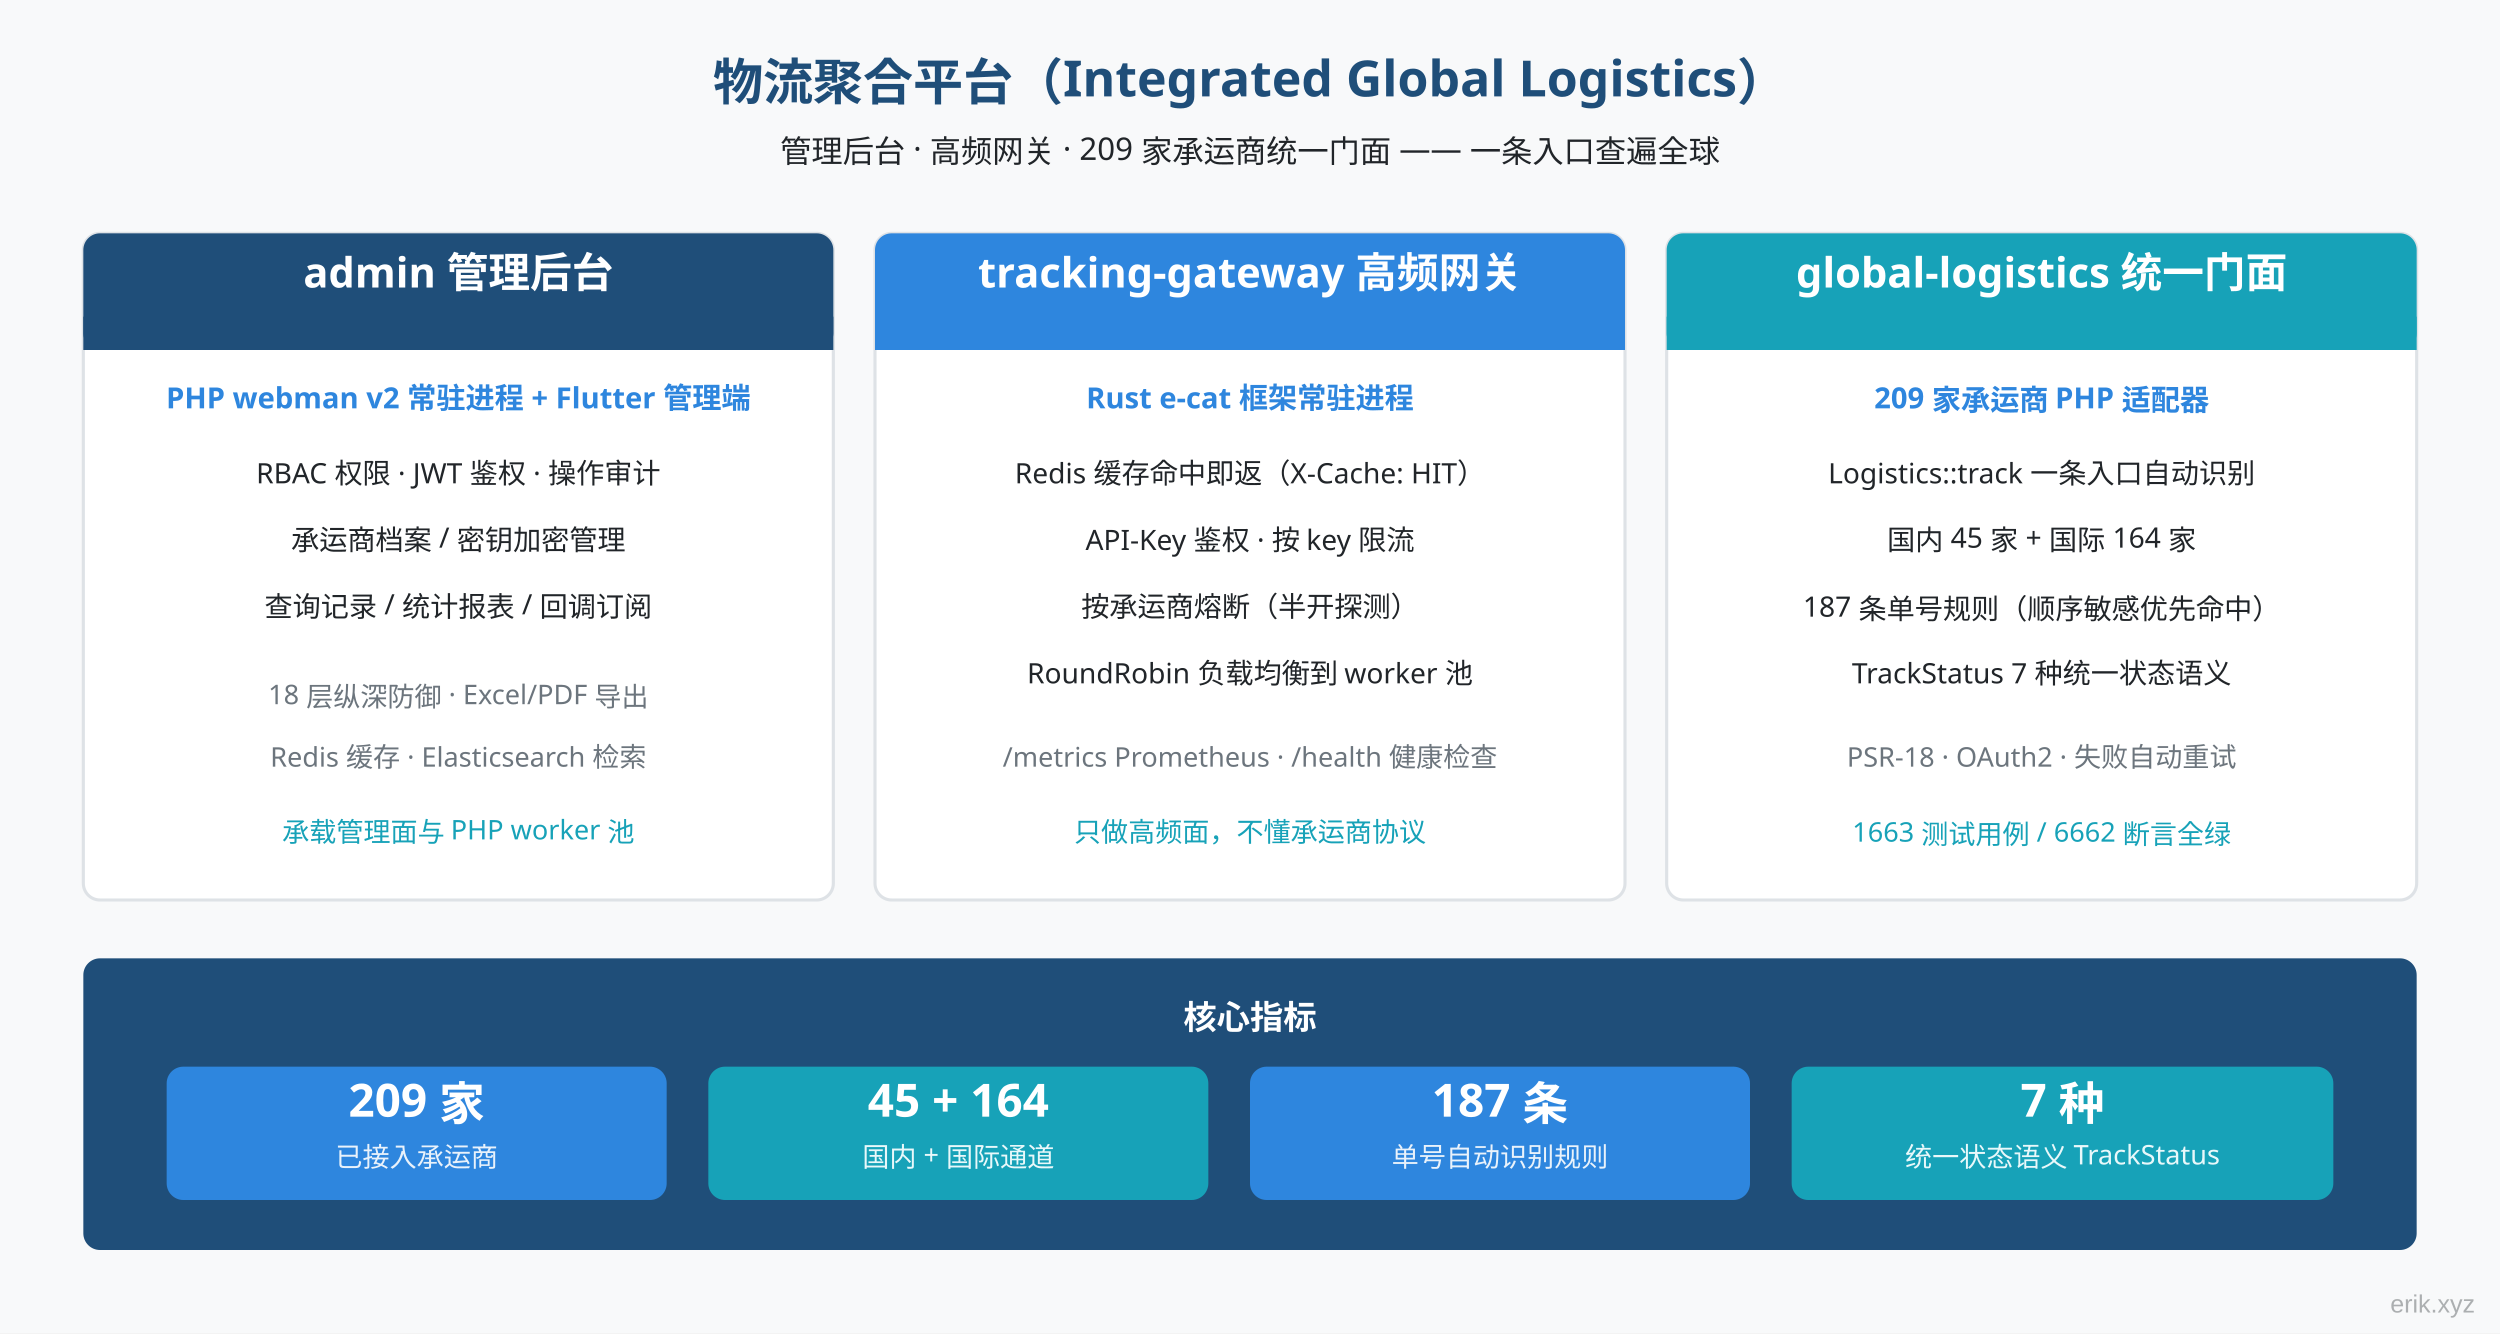
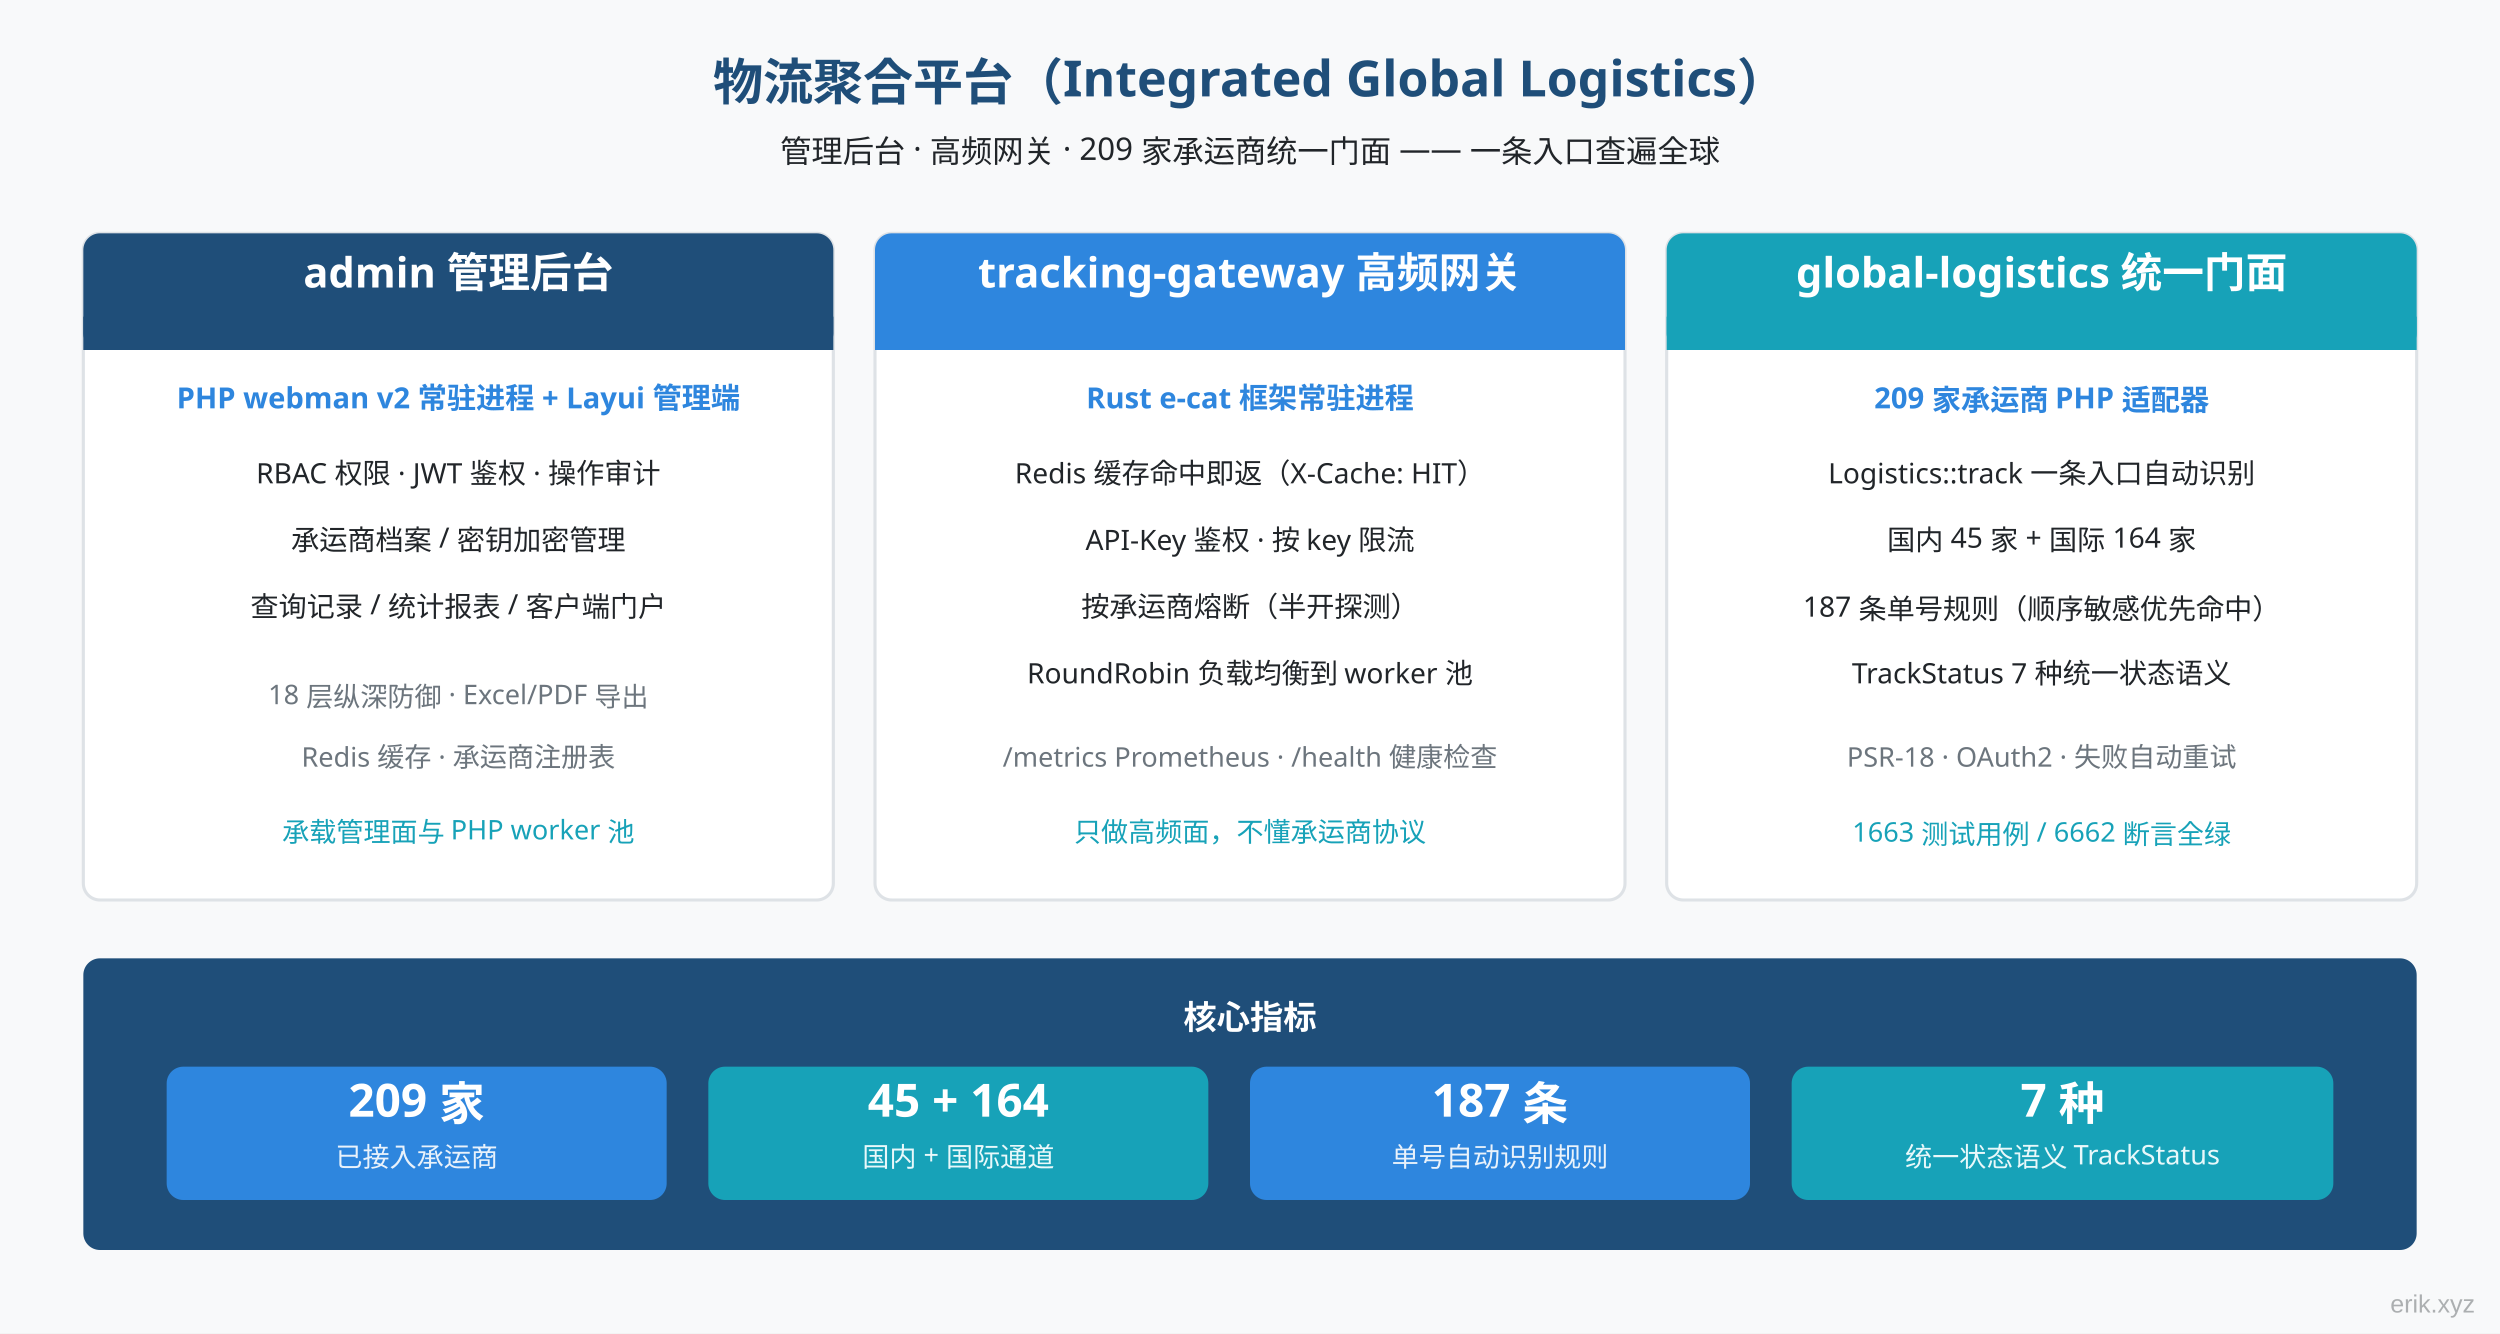
<svg xmlns="http://www.w3.org/2000/svg" viewBox="0 0 1200 640" font-family="'PingFang SC','Noto Sans SC','Microsoft YaHei',sans-serif">
  <defs>
    <marker id="arrow" viewBox="0 0 10 10" refX="9" refY="5" markerWidth="8" markerHeight="8" orient="auto-start-reverse">
      <path d="M0,0 L10,5 L0,10 z" fill="#1F4E79" />
    </marker>
  </defs>
  <rect x="0" y="0" width="1200" height="640" fill="#F8F9FA" />
  <text x="600" y="48" text-anchor="middle" font-size="24" font-weight="bold" fill="#1F4E79">物流聚合平台（Integrated Global Logistics）</text>
  <text x="600" y="78" text-anchor="middle" font-size="15" fill="#212529">管理后台 · 高频网关 · 209 家承运商统一门面 —— 一条入口查遍全球</text>
  <g>
    <rect x="40" y="112" width="360" height="320" rx="8" fill="#FFFFFF" stroke="#DEE2E6" stroke-width="1.5" />
    <rect x="40" y="112" width="360" height="56" rx="8" fill="#1F4E79" />
    <rect x="40" y="152" width="360" height="16" fill="#1F4E79" />
    <text x="220" y="138" text-anchor="middle" font-size="20" font-weight="bold" fill="#FFFFFF">admin 管理后台</text>
-     <text x="220" y="196" text-anchor="middle" font-size="14" font-weight="bold" fill="#2E86DE">PHP webman v2 常驻进程 + Flutter 管理端</text>
+     <text x="220" y="196" text-anchor="middle" font-size="14" font-weight="bold" fill="#2E86DE">PHP webman v2 常驻进程 + Layui 管理端</text>
    <text x="220" y="232" text-anchor="middle" font-size="13.5" fill="#212529">RBAC 权限 · JWT 鉴权 · 操作审计</text>
    <text x="220" y="264" text-anchor="middle" font-size="13.5" fill="#212529">承运商档案 / 密钥加密管理</text>
-     <text x="220" y="296" text-anchor="middle" font-size="13.5" fill="#212529">查询记录 / 统计报表 / 回调订阅</text>
+     <text x="220" y="296" text-anchor="middle" font-size="13.5" fill="#212529">查询记录 / 统计报表 / 客户端门户</text>
    <text x="220" y="338" text-anchor="middle" font-size="13" fill="#6C757D">18 层纵深防御 · Excel/PDF 导出</text>
-     <text x="220" y="368" text-anchor="middle" font-size="13" fill="#6C757D">Redis 缓存 · Elasticsearch 检索</text>
+     <text x="220" y="368" text-anchor="middle" font-size="13" fill="#6C757D">Redis 缓存 · 承运商注册表</text>
    <text x="220" y="404" text-anchor="middle" font-size="13" fill="#17A2B8">承载管理面与 PHP worker 池</text>
  </g>
  <g>
    <rect x="420" y="112" width="360" height="320" rx="8" fill="#FFFFFF" stroke="#DEE2E6" stroke-width="1.5" />
    <rect x="420" y="112" width="360" height="56" rx="8" fill="#2E86DE" />
    <rect x="420" y="152" width="360" height="16" fill="#2E86DE" />
    <text x="600" y="138" text-anchor="middle" font-size="20" font-weight="bold" fill="#FFFFFF">tracking-gateway 高频网关</text>
    <text x="600" y="196" text-anchor="middle" font-size="14" font-weight="bold" fill="#2E86DE">Rust e-cat 框架常驻进程</text>
    <text x="600" y="232" text-anchor="middle" font-size="13.5" fill="#212529">Redis 缓存命中即返（X-Cache: HIT）</text>
    <text x="600" y="264" text-anchor="middle" font-size="13.5" fill="#212529">API-Key 鉴权 · 按 key 限流</text>
    <text x="600" y="296" text-anchor="middle" font-size="13.5" fill="#212529">按承运商熔断（半开探测）</text>
    <text x="600" y="328" text-anchor="middle" font-size="13.5" fill="#212529">RoundRobin 负载均衡到 worker 池</text>
    <text x="600" y="368" text-anchor="middle" font-size="13" fill="#6C757D">/metrics Prometheus · /health 健康检查</text>
    <text x="600" y="404" text-anchor="middle" font-size="13" fill="#17A2B8">只做高频面，不懂承运商协议</text>
  </g>
  <g>
    <rect x="800" y="112" width="360" height="320" rx="8" fill="#FFFFFF" stroke="#DEE2E6" stroke-width="1.5" />
    <rect x="800" y="112" width="360" height="56" rx="8" fill="#17A2B8" />
    <rect x="800" y="152" width="360" height="16" fill="#17A2B8" />
    <text x="980" y="138" text-anchor="middle" font-size="20" font-weight="bold" fill="#FFFFFF">global-logistics 统一门面</text>
    <text x="980" y="196" text-anchor="middle" font-size="14" font-weight="bold" fill="#2E86DE">209 家承运商 PHP 适配器</text>
    <text x="980" y="232" text-anchor="middle" font-size="13.5" fill="#212529">Logistics::track 一条入口自动识别</text>
    <text x="980" y="264" text-anchor="middle" font-size="13.5" fill="#212529">国内 45 家 + 国际 164 家</text>
    <text x="980" y="296" text-anchor="middle" font-size="13.5" fill="#212529">187 条单号规则（顺序敏感优先命中）</text>
    <text x="980" y="328" text-anchor="middle" font-size="13.5" fill="#212529">TrackStatus 7 种统一状态语义</text>
    <text x="980" y="368" text-anchor="middle" font-size="13" fill="#6C757D">PSR-18 · OAuth2 · 失败自动重试</text>
    <text x="980" y="404" text-anchor="middle" font-size="13" fill="#17A2B8">1663 测试用例 / 6662 断言全绿</text>
  </g>
  <rect x="40" y="460" width="1120" height="140" rx="8" fill="#1F4E79" />
  <text x="600" y="494" text-anchor="middle" font-size="16" font-weight="bold" fill="#FFFFFF">核心指标</text>
  <g font-size="13" fill="#FFFFFF">
    <rect x="80" y="512" width="240" height="64" rx="8" fill="#2E86DE" />
    <text x="200" y="536" text-anchor="middle" font-size="22" font-weight="bold" fill="#FFFFFF">209 家</text>
    <text x="200" y="560" text-anchor="middle" fill="#E9F2FB">已接入承运商</text>
    <rect x="340" y="512" width="240" height="64" rx="8" fill="#17A2B8" />
    <text x="460" y="536" text-anchor="middle" font-size="22" font-weight="bold" fill="#FFFFFF">45 + 164</text>
    <text x="460" y="560" text-anchor="middle" fill="#E8F8FA">国内 + 国际通道</text>
    <rect x="600" y="512" width="240" height="64" rx="8" fill="#2E86DE" />
    <text x="720" y="536" text-anchor="middle" font-size="22" font-weight="bold" fill="#FFFFFF">187 条</text>
    <text x="720" y="560" text-anchor="middle" fill="#E9F2FB">单号自动识别规则</text>
    <rect x="860" y="512" width="260" height="64" rx="8" fill="#17A2B8" />
    <text x="990" y="536" text-anchor="middle" font-size="22" font-weight="bold" fill="#FFFFFF">7 种</text>
    <text x="990" y="560" text-anchor="middle" fill="#E8F8FA">统一状态语义 TrackStatus</text>
  </g>
  <text x="1188" y="630" fill="rgba(33,37,41,0.35)" font-size="12" font-family="Arial, sans-serif" text-anchor="end">erik.xyz</text>
</svg>
